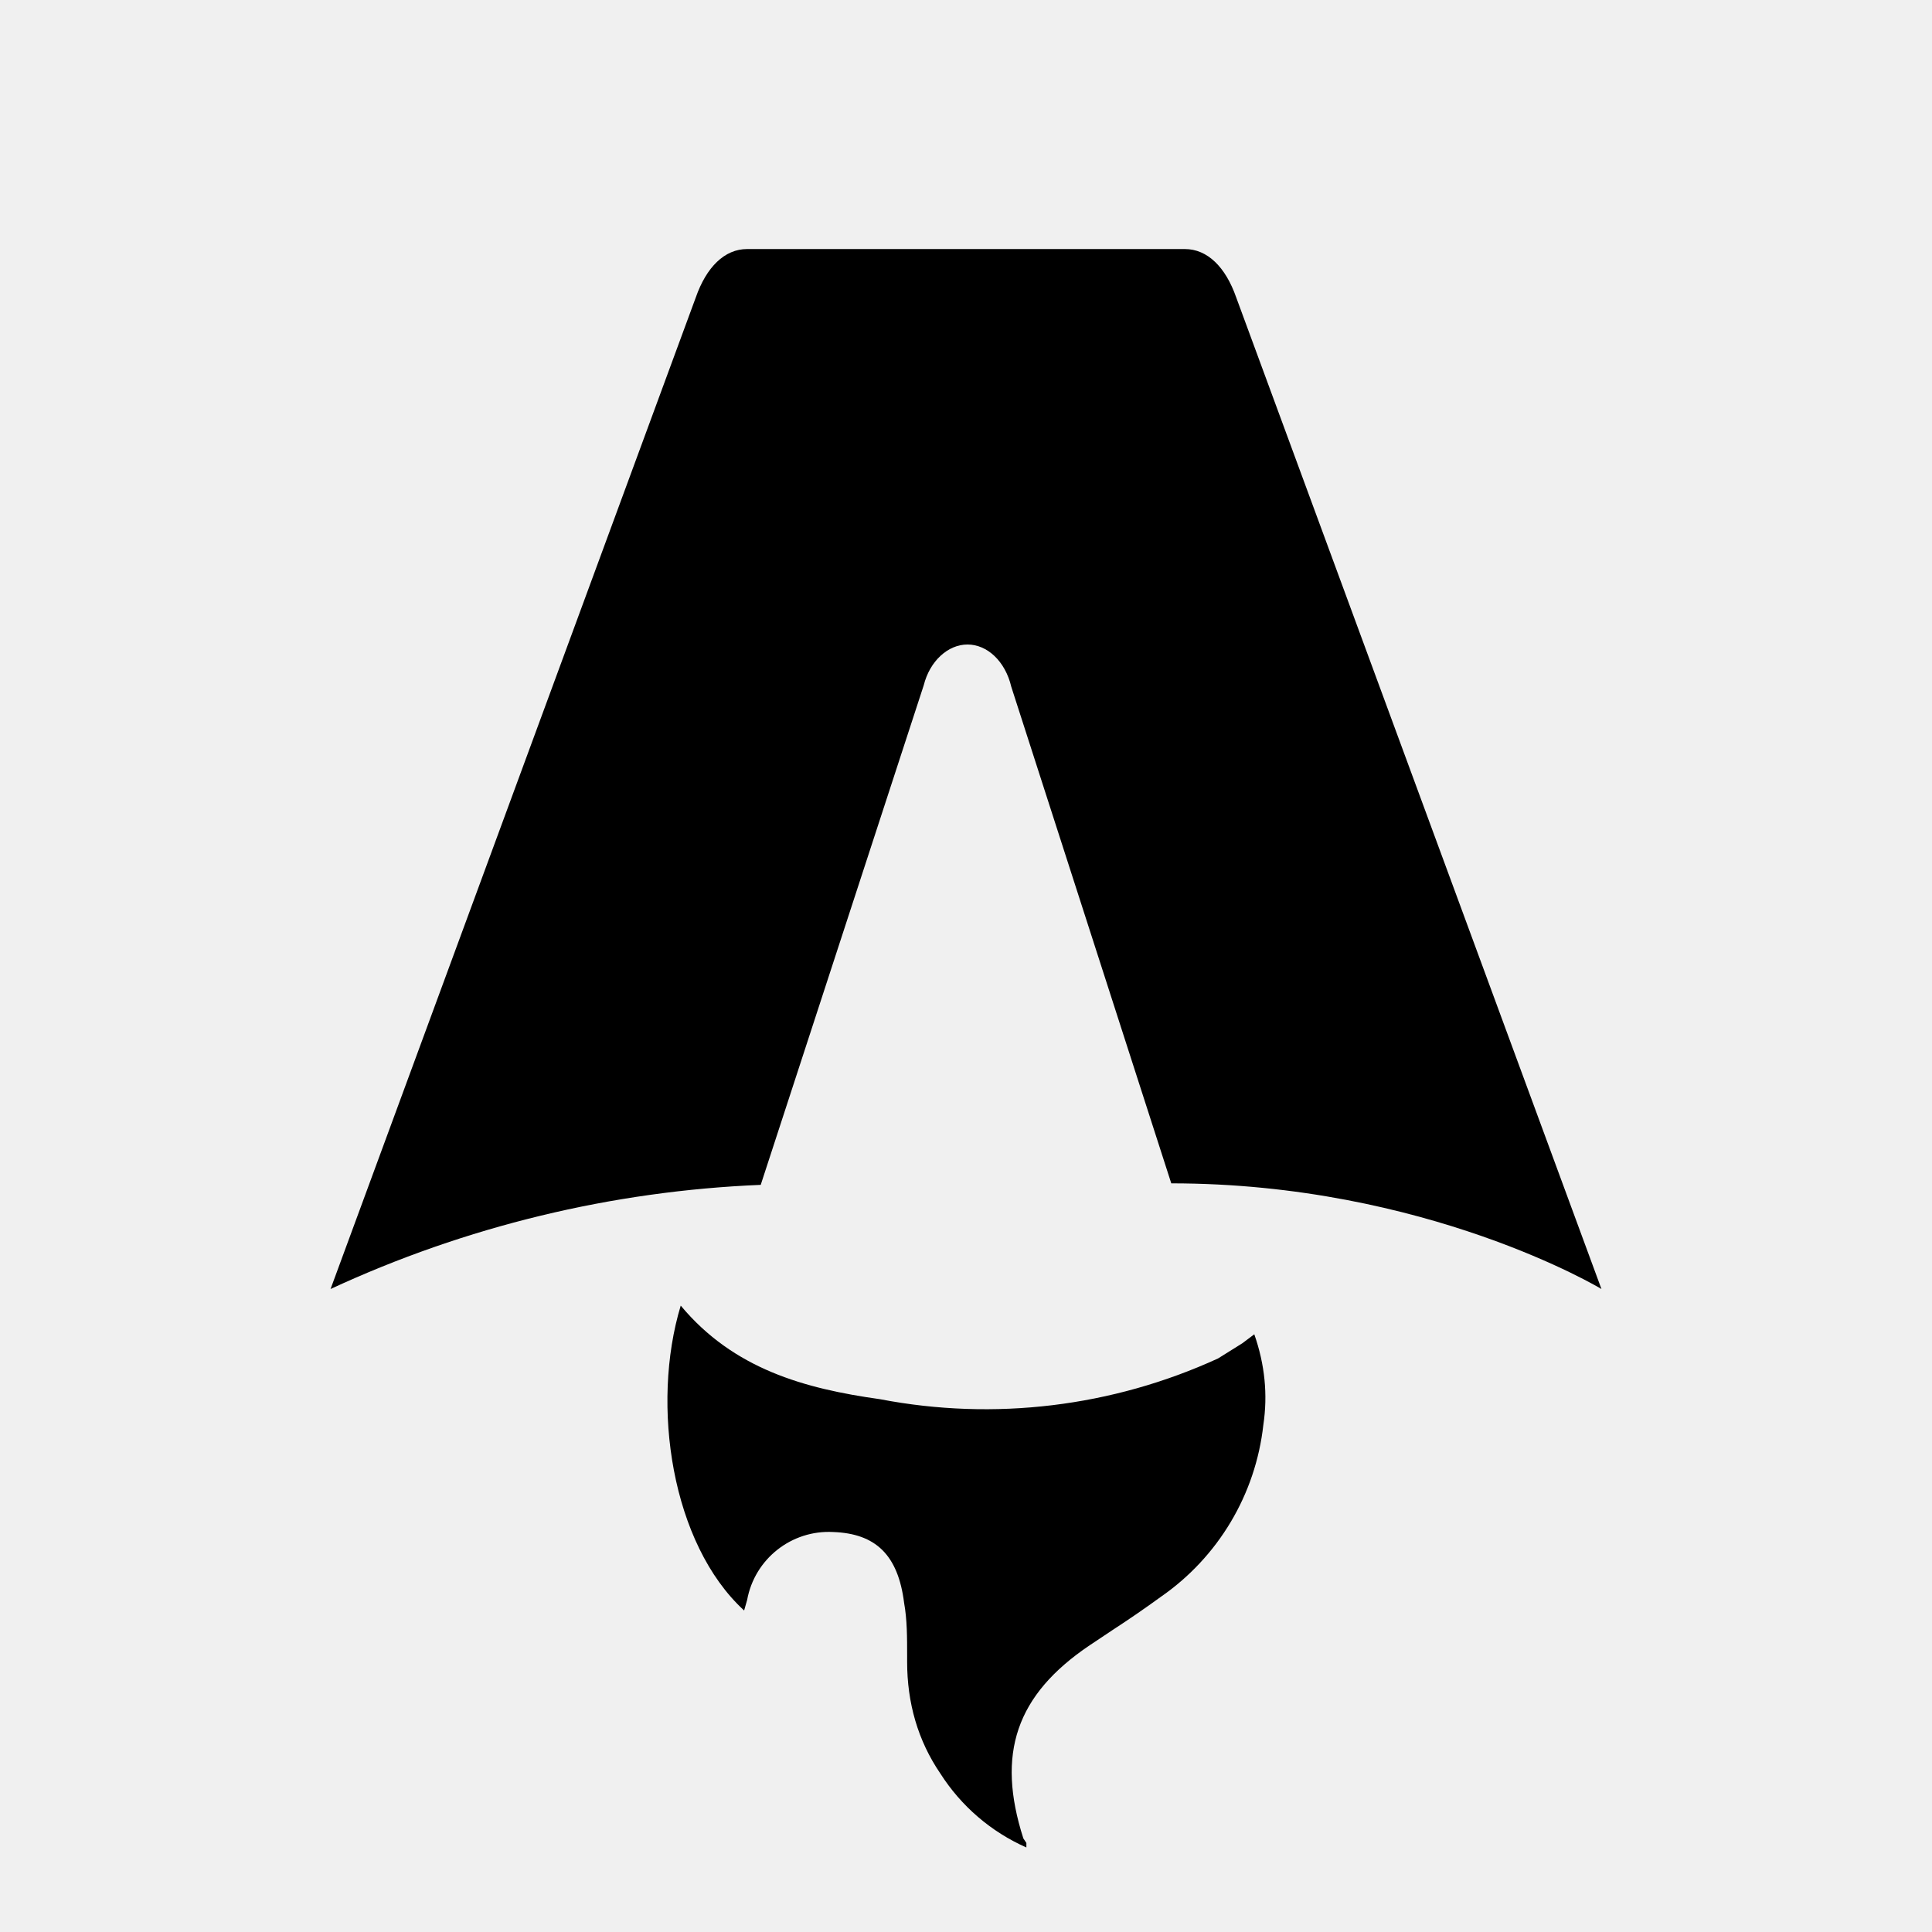
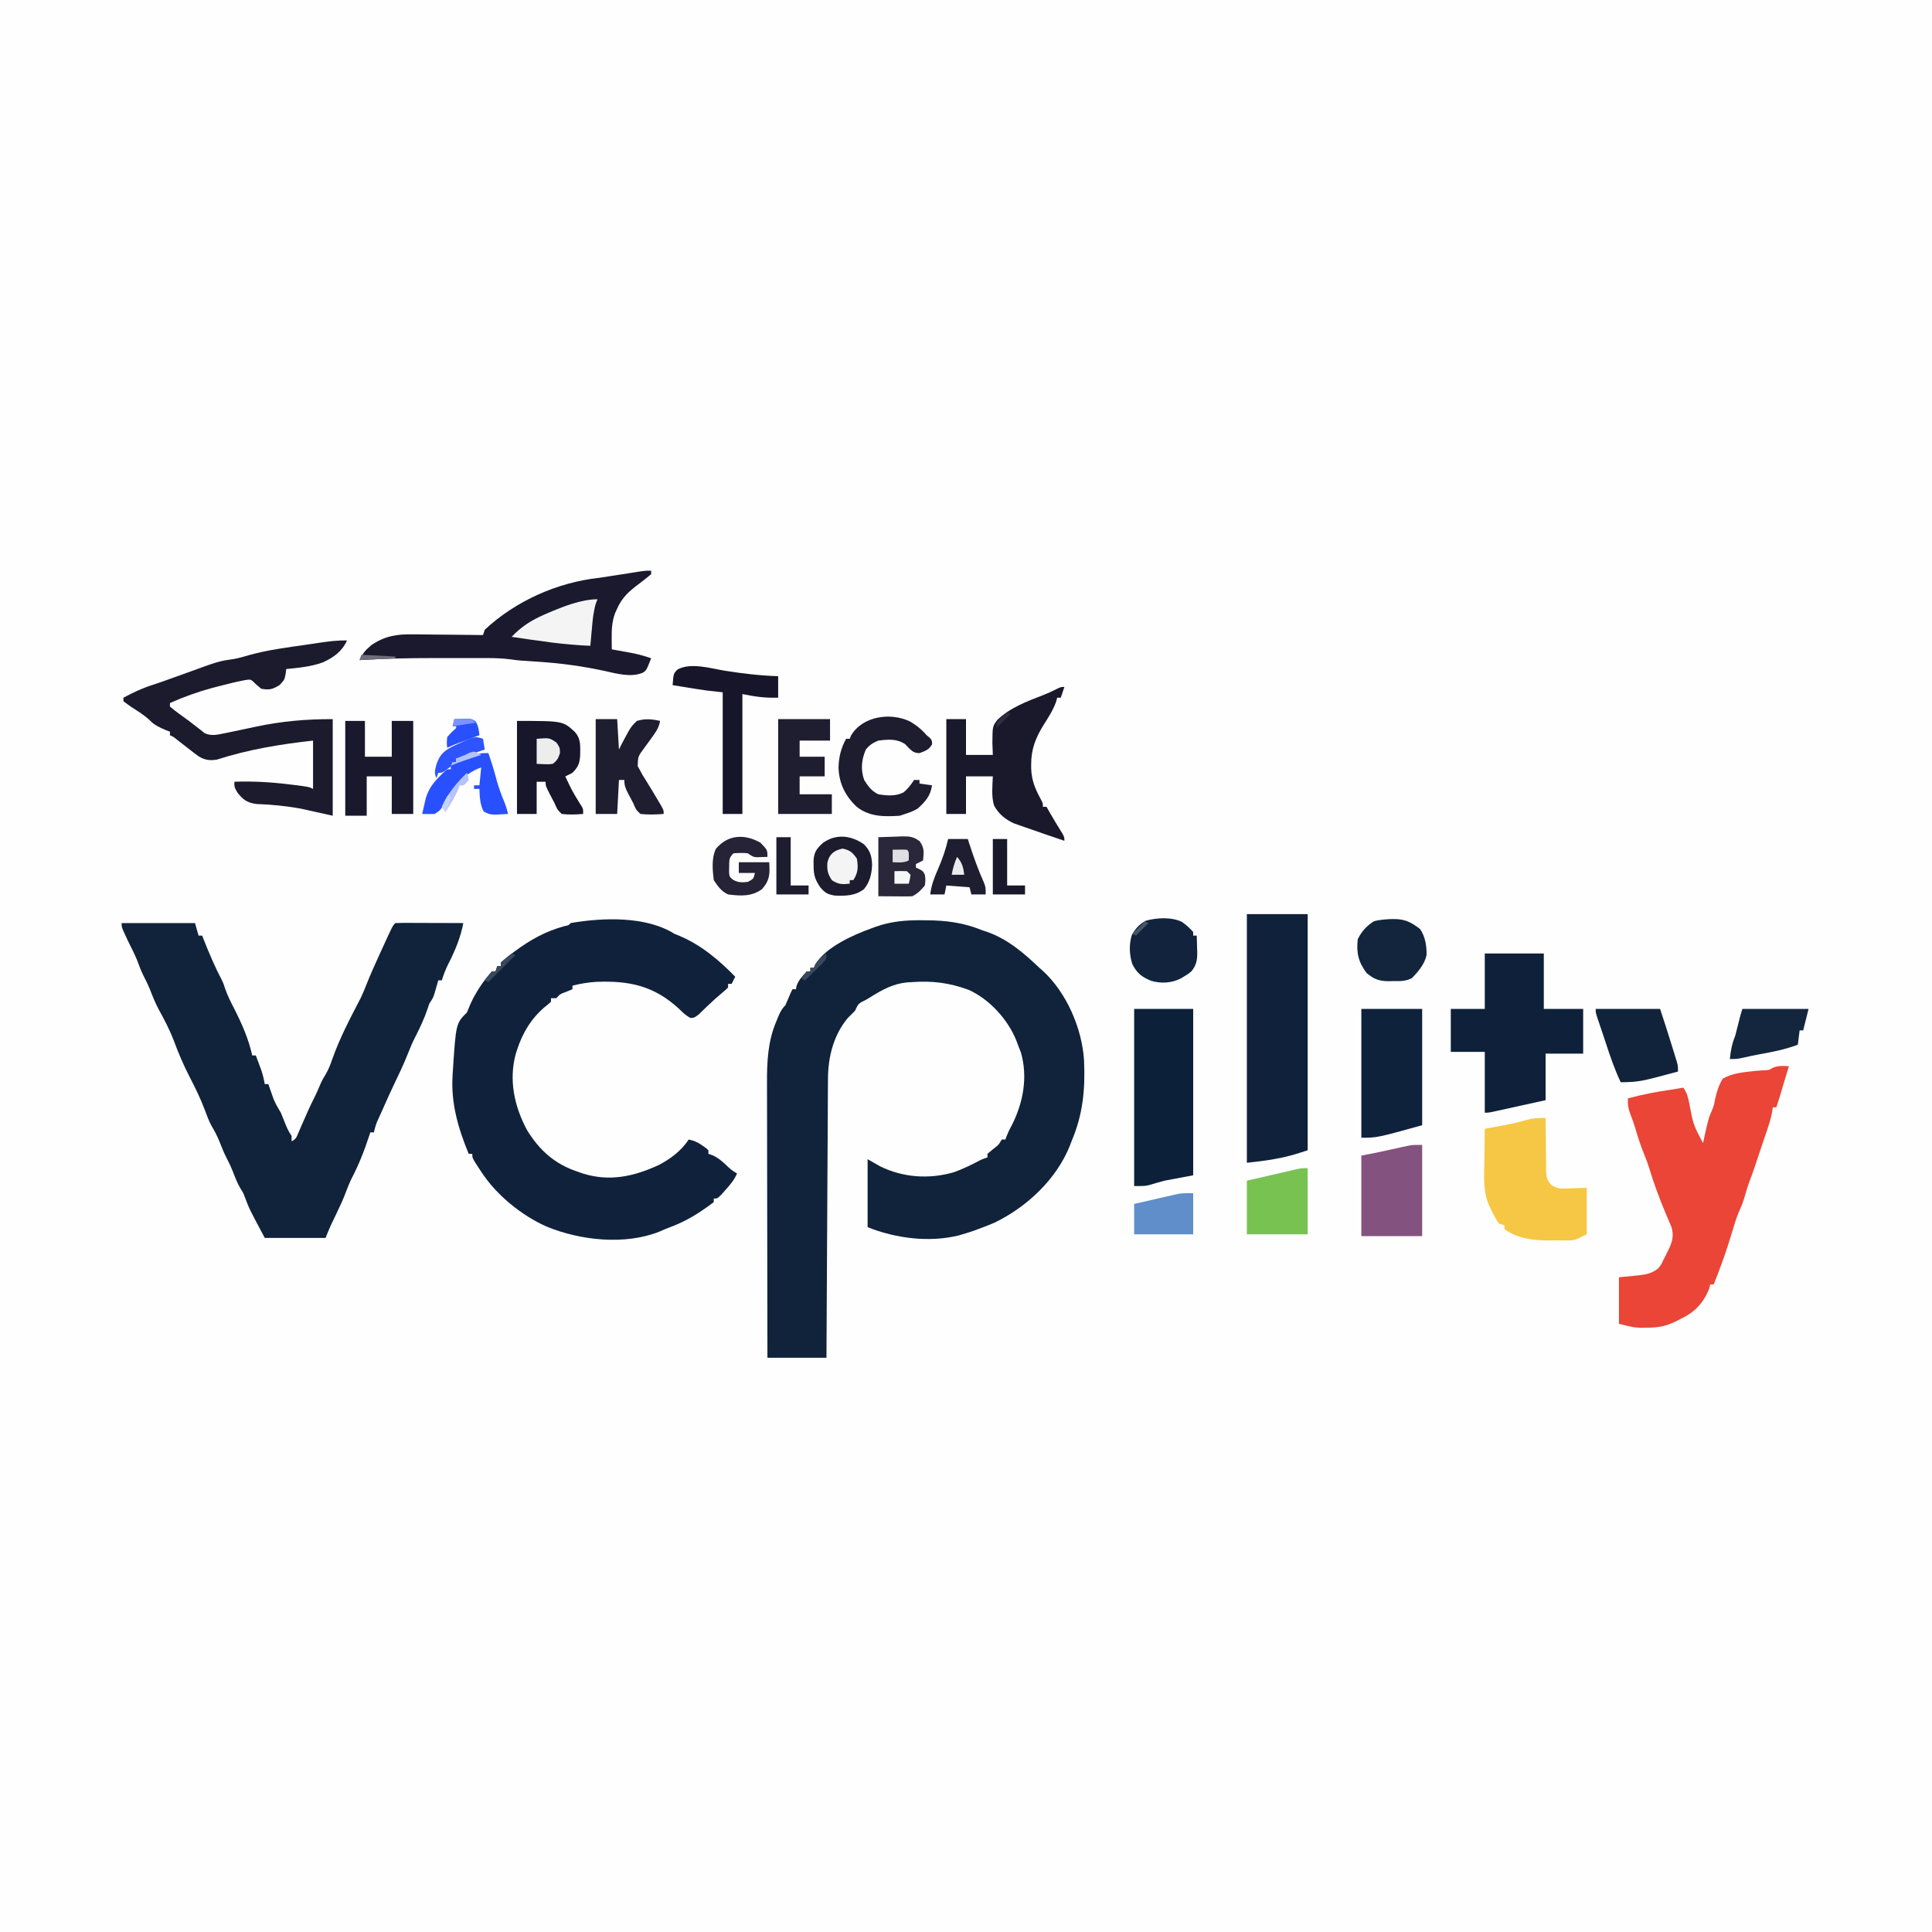
- <svg xmlns="http://www.w3.org/2000/svg" fill="none" viewBox="0 0 128 128">
-   <path d="M50.4 78.5a75.1 75.1 0 0 0-28.5 6.9l24.2-65.7c.7-2 1.9-3.2 3.4-3.2h29c1.5 0 2.7 1.2 3.4 3.2l24.2 65.7s-11.6-7-28.5-7L67 45.5c-.4-1.7-1.6-2.8-2.9-2.8-1.3 0-2.5 1.1-2.9 2.7L50.4 78.5Zm-1.1 28.2Zm-4.2-20.2c-2 6.6-.6 15.8 4.2 20.2a17.5 17.5 0 0 1 .2-.7 5.5 5.5 0 0 1 5.7-4.5c2.8.1 4.3 1.5 4.7 4.7.2 1.1.2 2.3.2 3.5v.4c0 2.7.7 5.2 2.2 7.4a13 13 0 0 0 5.7 4.9v-.3l-.2-.3c-1.8-5.6-.5-9.5 4.4-12.8l1.5-1a73 73 0 0 0 3.2-2.2 16 16 0 0 0 6.8-11.4c.3-2 .1-4-.6-6l-.8.6-1.6 1a37 37 0 0 1-22.4 2.7c-5-.7-9.7-2-13.2-6.2Z" />
-   <style>
-         path { fill: #000; }
-         @media (prefers-color-scheme: dark) {
-             path { fill: #FFF; }
-         }
-     </style>
+ <svg xmlns="http://www.w3.org/2000/svg" version="1.1" width="1080" height="1080">
+   <path d="M0 0 C356.4 0 712.8 0 1080 0 C1080 356.4 1080 712.8 1080 1080 C723.6 1080 367.2 1080 0 1080 C0 723.6 0 367.2 0 0 Z " fill="#FEFEFE" transform="translate(0,0)" />
+   <path d="M0 0 C0.7 0 1.4 0.01 2.12 0.01 C13.2 0.08 22.96 1.33 33.25 5.56 C34.18 5.87 35.1 6.18 36.06 6.5 C47.44 10.46 56.66 18.36 65.25 26.56 C65.86 27.1 66.48 27.64 67.11 28.2 C80.52 40.43 89.2 60.63 90.25 78.56 C90.93 94.81 89.63 108.44 83.25 123.56 C82.81 124.73 82.81 124.73 82.35 125.93 C74.81 144.84 58.24 160.31 40.14 169.07 C37.2 170.32 34.25 171.47 31.25 172.56 C30.46 172.86 29.66 173.16 28.85 173.46 C26.66 174.24 24.48 174.92 22.25 175.56 C21.54 175.77 20.83 175.98 20.11 176.19 C3.52 180.26 -15.24 177.77 -30.75 171.56 C-30.75 159.02 -30.75 146.48 -30.75 133.56 C-28.44 134.88 -26.13 136.2 -23.75 137.56 C-10.85 143.85 3.56 144.85 17.38 140.88 C22.17 139.14 26.74 137.02 31.23 134.61 C33.25 133.56 33.25 133.56 36.25 132.56 C36.25 131.9 36.25 131.24 36.25 130.56 C37.73 129.31 39.21 128.06 40.74 126.88 C42.52 125.44 42.52 125.44 44.25 122.56 C44.91 122.56 45.57 122.56 46.25 122.56 C46.62 121.57 46.62 121.57 47 120.56 C48.25 117.56 48.25 117.56 50.12 114.06 C56.29 101.61 58.83 87.67 55 74.06 C54.45 72.55 53.87 71.05 53.25 69.56 C52.83 68.43 52.83 68.43 52.41 67.28 C47.72 55.49 37.19 43.86 25.44 38.78 C14.95 34.97 5.37 33.73 -5.75 34.56 C-6.8 34.62 -7.85 34.68 -8.93 34.75 C-16.58 35.57 -22.29 38.71 -28.72 42.69 C-31.75 44.56 -31.75 44.56 -34.09 45.7 C-36.34 46.87 -36.68 48.29 -37.75 50.56 C-39.08 51.9 -40.42 53.23 -41.75 54.56 C-49.73 63.97 -52.84 76.32 -52.91 88.47 C-52.91 89.14 -52.92 89.81 -52.92 90.5 C-52.94 92.74 -52.95 94.97 -52.96 97.21 C-52.96 98.81 -52.97 100.42 -52.99 102.03 C-53.01 106.38 -53.03 110.73 -53.05 115.09 C-53.08 119.64 -53.1 124.19 -53.13 128.74 C-53.18 137.36 -53.22 145.98 -53.27 154.59 C-53.32 164.4 -53.37 174.21 -53.43 184.03 C-53.54 204.2 -53.65 224.38 -53.75 244.56 C-64.64 244.56 -75.53 244.56 -86.75 244.56 C-86.8 222.87 -86.83 201.17 -86.85 179.47 C-86.86 169.4 -86.88 159.32 -86.9 149.25 C-86.92 140.46 -86.93 131.67 -86.94 122.89 C-86.94 118.24 -86.95 113.59 -86.96 108.94 C-86.98 104.56 -86.98 100.18 -86.98 95.8 C-86.98 94.19 -86.98 92.59 -86.99 90.99 C-87.04 79.04 -86.53 67.57 -81.75 56.44 C-81.36 55.47 -81.36 55.47 -80.96 54.48 C-79.81 51.72 -78.89 49.7 -76.75 47.56 C-75.72 45.24 -74.71 42.91 -73.75 40.56 C-73.42 39.9 -73.09 39.24 -72.75 38.56 C-72.09 38.56 -71.43 38.56 -70.75 38.56 C-70.69 38.03 -70.63 37.49 -70.56 36.94 C-69.35 33.39 -67.3 31.3 -64.75 28.56 C-64.09 28.56 -63.43 28.56 -62.75 28.56 C-62.75 27.9 -62.75 27.24 -62.75 26.56 C-62.09 26.56 -61.43 26.56 -60.75 26.56 C-60.54 25.99 -60.32 25.43 -60.1 24.84 C-54.29 15.06 -39.09 8.3 -28.75 4.56 C-27.82 4.22 -26.9 3.87 -25.94 3.52 C-17.23 0.53 -9.15 -0.12 0 0 Z " fill="#10233B" transform="translate(515.75,514.4375)" />
+   <path d="M0 0 C13.53 0 27.06 0 41 0 C41.66 2.31 42.32 4.62 43 7 C43.66 7 44.32 7 45 7 C45.24 7.62 45.48 8.23 45.73 8.87 C48.85 16.75 52.12 24.49 56.07 31.98 C57 34 57 34 57.88 36.75 C59.22 40.62 61 44.12 62.88 47.75 C67.22 56.3 70.91 64.61 73 74 C73.66 74 74.32 74 75 74 C75.65 75.73 76.3 77.46 76.94 79.19 C77.3 80.15 77.66 81.11 78.03 82.11 C78.91 84.74 79.53 87.27 80 90 C80.66 90 81.32 90 82 90 C82.25 90.74 82.51 91.47 82.77 92.23 C83.29 93.69 83.29 93.69 83.81 95.19 C84.15 96.15 84.49 97.11 84.83 98.11 C85.98 100.96 87.41 103.38 89 106 C89.72 107.69 90.41 109.4 91.06 111.12 C92.19 114.1 93.22 116.33 95 119 C95 119.99 95 120.98 95 122 C97.53 120.74 97.71 119.81 98.8 117.25 C99.14 116.47 99.48 115.7 99.82 114.9 C100.34 113.68 100.34 113.68 100.88 112.44 C103.16 107.14 105.48 101.9 108.12 96.77 C108.99 95.02 109.75 93.23 110.5 91.44 C112 88 112 88 113.94 84.75 C115.56 81.99 116.66 79.28 117.69 76.25 C121.83 64.39 127.83 53.06 133.61 41.93 C134.8 39.43 135.84 36.94 136.85 34.36 C139.07 28.74 141.54 23.25 144.06 17.75 C144.71 16.32 144.71 16.32 145.38 14.86 C151.45 1.55 151.45 1.55 153 0 C155.81 -0.09 158.6 -0.12 161.41 -0.1 C162.25 -0.1 163.09 -0.09 163.96 -0.09 C166.66 -0.09 169.36 -0.08 172.06 -0.06 C173.89 -0.06 175.71 -0.05 177.54 -0.05 C182.03 -0.04 186.51 -0.02 191 0 C189.53 7.84 186.45 15.35 182.81 22.44 C181.2 25.6 180.02 28.61 179 32 C178.34 32 177.68 32 177 32 C176.81 32.69 176.61 33.37 176.41 34.08 C176.15 34.98 175.89 35.88 175.62 36.81 C175.37 37.71 175.11 38.6 174.85 39.52 C174 42 174 42 172 45 C171.71 45.87 171.42 46.73 171.12 47.62 C169.24 53.28 166.72 58.64 164 63.94 C162.58 66.72 161.37 69.52 160.25 72.44 C157.78 78.77 154.81 84.87 151.89 91 C150.16 94.65 148.49 98.31 146.87 102.01 C146.23 103.48 145.57 104.94 144.91 106.39 C144.55 107.19 144.19 107.99 143.81 108.81 C143.49 109.52 143.17 110.23 142.83 110.96 C142.02 112.96 141.47 114.9 141 117 C140.34 117 139.68 117 139 117 C138.83 117.53 138.66 118.07 138.48 118.62 C135.69 127.2 132.46 135.4 128.25 143.38 C127.24 145.5 126.4 147.56 125.6 149.76 C123.97 154.2 121.99 158.43 119.94 162.69 C119.24 164.15 118.54 165.61 117.84 167.07 C117.53 167.71 117.23 168.34 116.91 169 C115.86 171.3 114.94 173.65 114 176 C102.78 176 91.56 176 80 176 C71.32 159.73 71.32 159.73 68.79 152.99 C68 150.85 68 150.85 66.5 148.5 C64.59 145.32 63.38 141.99 62.04 138.54 C61.12 136.29 60.12 134.16 59 132 C57.47 129.04 56.2 126.05 55 122.94 C53.62 119.41 52.02 116.27 50.06 113.02 C48.67 110.37 47.67 107.62 46.62 104.81 C44.19 98.29 41.21 92.17 38 86 C34.56 79.37 31.71 72.6 29.11 65.6 C26.78 59.49 23.82 53.9 20.67 48.18 C18.8 44.62 17.32 41.02 15.9 37.27 C15.02 35.06 14.03 32.98 12.94 30.88 C11.6 28.29 10.48 25.74 9.5 23 C8.26 19.55 6.72 16.35 5.05 13.09 C3.89 10.79 2.81 8.47 1.75 6.12 C1.41 5.39 1.08 4.65 0.73 3.88 C0 2 0 2 0 0 Z " fill="#10233B" transform="translate(68,516)" />
+   <path d="M0 0 C1.05 0.43 2.1 0.87 3.19 1.31 C15.05 6.34 25.08 14.83 34 24 C33.34 25.32 32.68 26.64 32 28 C31.34 28 30.68 28 30 28 C30 28.66 30 29.32 30 30 C28.64 31.38 28.64 31.38 26.69 33 C24.1 35.18 21.6 37.38 19.16 39.72 C18.68 40.18 18.2 40.64 17.7 41.11 C16.3 42.45 14.91 43.81 13.52 45.16 C11 47 11 47 8.95 47.04 C6.37 45.67 4.58 43.92 2.5 41.88 C-11.48 28.98 -25.3 26.15 -43.69 26.86 C-48.22 27.14 -52.61 27.87 -57 29 C-57 29.66 -57 30.32 -57 31 C-58.11 31.45 -59.23 31.91 -60.38 32.38 C-63.96 33.72 -63.96 33.72 -66 36 C-66.99 36 -67.98 36 -69 36 C-69 36.66 -69 37.32 -69 38 C-70.15 39.05 -71.34 40.04 -72.56 41 C-80.18 47.52 -84.94 55.51 -88 65 C-88.23 65.69 -88.45 66.39 -88.68 67.1 C-92.67 81.78 -89.48 96.42 -82.47 109.59 C-75.48 121.05 -66.77 128.83 -54 133 C-53.16 133.3 -52.32 133.6 -51.45 133.91 C-36.41 138.72 -22.71 135.71 -8.75 129.25 C-2.07 125.77 3.8 121.3 8 115 C11.09 115.61 13.2 116.6 15.75 118.44 C16.36 118.87 16.98 119.3 17.61 119.75 C18.07 120.16 18.53 120.57 19 121 C19 121.66 19 122.32 19 123 C20.09 123.37 20.09 123.37 21.21 123.75 C24.29 125.13 26.23 126.76 28.69 129.06 C31.61 131.86 31.61 131.86 35 134 C33.42 137.66 31.16 140.3 28.5 143.25 C27.71 144.14 26.91 145.03 26.09 145.95 C24 148 24 148 22 148 C22 148.66 22 149.32 22 150 C19.78 151.71 17.58 153.28 15.25 154.81 C14.57 155.26 13.88 155.72 13.18 156.18 C7.36 159.93 1.51 162.66 -5 165 C-6.06 165.46 -7.11 165.93 -8.2 166.41 C-27.49 174.18 -52.61 171.47 -71.61 163.6 C-85.63 157.33 -99.59 145.95 -108 133 C-108.73 131.91 -108.73 131.91 -109.46 130.8 C-113 125.35 -113 125.35 -113 123 C-113.66 123 -114.32 123 -115 123 C-120.9 108.64 -125.01 94.71 -124 79 C-123.95 78.22 -123.9 77.44 -123.85 76.63 C-122.12 50.12 -122.12 50.12 -116 44 C-115.3 42.33 -114.6 40.66 -113.91 38.99 C-111 32.62 -106.7 26.18 -102 21 C-101.34 21 -100.68 21 -100 21 C-99.67 20.01 -99.34 19.02 -99 18 C-98.34 18 -97.68 18 -97 18 C-97 17.34 -97 16.68 -97 16 C-95.12 14.34 -93.25 12.82 -91.25 11.31 C-90.37 10.64 -90.37 10.64 -89.46 9.96 C-80.66 3.41 -72.16 -1.37 -61.52 -4.27 C-59.08 -4.76 -59.08 -4.76 -58 -6 C-40.12 -9.11 -15.86 -9.98 0 0 Z " fill="#10223B" transform="translate(377,522)" />
+   <path d="M0 0 C-0.98 3.27 -1.96 6.54 -2.94 9.81 C-3.22 10.74 -3.49 11.67 -3.78 12.63 C-4.05 13.52 -4.31 14.41 -4.59 15.33 C-4.84 16.15 -5.08 16.98 -5.34 17.82 C-5.86 19.56 -6.43 21.28 -7 23 C-7.66 23 -8.32 23 -9 23 C-9.18 24.27 -9.18 24.27 -9.36 25.57 C-10.03 29.18 -11.06 32.46 -12.25 35.94 C-12.7 37.26 -13.15 38.58 -13.6 39.91 C-13.95 40.92 -13.95 40.92 -14.3 41.95 C-15.21 44.63 -16.1 47.31 -16.99 50 C-18.46 54.47 -19.93 58.92 -21.62 63.31 C-22.99 66.98 -24.1 70.65 -25.16 74.41 C-26.02 77.06 -27.11 79.57 -28.23 82.12 C-29.54 85.31 -30.51 88.58 -31.5 91.88 C-31.94 93.3 -32.37 94.72 -32.81 96.14 C-33.02 96.81 -33.23 97.48 -33.44 98.17 C-35.93 106.26 -38.92 114.12 -42 122 C-42.66 122 -43.32 122 -44 122 C-44.19 122.8 -44.37 123.61 -44.56 124.44 C-47.69 132.18 -52.52 137.45 -60 141 C-60.69 141.36 -61.37 141.72 -62.08 142.09 C-68.05 145.21 -72.41 146.15 -79.25 146.19 C-81.14 146.21 -81.14 146.21 -83.08 146.23 C-87 146 -87 146 -95 144 C-95 135.42 -95 126.84 -95 118 C-86.81 117.19 -86.81 117.19 -84.26 116.95 C-79.85 116.47 -76.56 115.85 -73 113 C-71.47 111.02 -71.47 111.02 -70.38 108.75 C-69.97 107.96 -69.56 107.16 -69.14 106.34 C-68.76 105.57 -68.39 104.8 -68 104 C-67.68 103.35 -67.35 102.7 -67.02 102.03 C-65.03 97.77 -64.26 94.4 -65.66 89.85 C-65.98 89.12 -66.3 88.38 -66.62 87.62 C-66.99 86.76 -67.35 85.89 -67.73 85 C-68.36 83.51 -68.36 83.51 -69 82 C-72.42 73.74 -75.54 65.56 -78.07 56.98 C-78.92 54.25 -79.9 51.64 -81 49 C-83.03 44.11 -84.54 39.12 -86.05 34.05 C-86.85 31.48 -87.74 29 -88.75 26.5 C-89.91 23.26 -90.11 21.35 -90 18 C-81.72 15.76 -73.49 14.21 -65 13 C-63 12.67 -61 12.34 -59 12 C-56.9 15.16 -56.43 17.14 -55.69 20.81 C-53.45 32.68 -53.45 32.68 -48 43 C-47.82 42.15 -47.64 41.31 -47.45 40.44 C-44.96 29.21 -44.96 29.21 -42.84 24.3 C-41.87 21.81 -41.87 21.81 -41.23 18.32 C-40.28 14.12 -39.21 10.74 -37 7 C-32.14 4.3 -27.44 3.59 -22 3 C-20.92 2.88 -19.83 2.76 -18.71 2.64 C-16.9 2.47 -15.09 2.35 -13.27 2.27 C-10.98 2.14 -10.98 2.14 -9.14 0.98 C-6.08 -0.42 -3.31 -0.13 0 0 Z " fill="#EA4537" transform="translate(1000,596)" />
+   <path d="M0 0 C11.22 0 22.44 0 34 0 C34 43.56 34 87.12 34 132 C28.19 133.94 22.94 135.58 17 136.62 C16.35 136.75 15.71 136.87 15.04 136.99 C10.02 137.9 5.1 138.43 0 139 C0 93.13 0 47.26 0 0 Z " fill="#10223B" transform="translate(697,511)" />
+   <path d="M0 0 C10.89 0 21.78 0 33 0 C33 10.23 33 20.46 33 31 C40.26 31 47.52 31 55 31 C55 39.25 55 47.5 55 56 C48.07 56 41.14 56 34 56 C34 64.58 34 73.16 34 82 C29.48 83 24.96 84 20.44 84.99 C18.9 85.33 17.36 85.67 15.82 86.01 C13.61 86.5 11.4 86.98 9.2 87.47 C8.51 87.62 7.82 87.77 7.11 87.93 C2.23 89 2.23 89 0 89 C0 77.78 0 66.56 0 55 C-6.27 55 -12.54 55 -19 55 C-19 47.08 -19 39.16 -19 31 C-12.73 31 -6.46 31 0 31 C0 20.77 0 10.54 0 0 Z " fill="#0F213A" transform="translate(830,533)" />
+   <path d="M0 0 C0 0.66 0 1.32 0 2 C-2.24 3.86 -4.48 5.63 -6.81 7.38 C-12.36 11.54 -16.28 14.97 -19.12 21.44 C-19.46 22.18 -19.79 22.92 -20.13 23.68 C-21.91 28.43 -22.11 32.77 -22.06 37.81 C-22.05 38.97 -22.04 40.14 -22.04 41.33 C-22.02 42.21 -22.01 43.09 -22 44 C-20.91 44.19 -19.83 44.39 -18.71 44.59 C-17.27 44.85 -15.82 45.11 -14.38 45.38 C-13.66 45.5 -12.95 45.63 -12.21 45.76 C-8 46.53 -4.04 47.53 0 49 C-2.69 55.81 -2.69 55.81 -4.8 57.11 C-11.36 59.77 -19.11 57.6 -25.75 56.12 C-38.06 53.46 -50.24 51.75 -62.81 50.94 C-65.13 50.78 -67.45 50.62 -69.77 50.46 C-70.78 50.4 -71.78 50.33 -72.82 50.27 C-75.08 50.08 -77.33 49.81 -79.58 49.48 C-85.36 48.74 -91.16 48.86 -96.98 48.87 C-98.24 48.87 -99.49 48.87 -100.77 48.86 C-103.42 48.86 -106.07 48.86 -108.71 48.87 C-112.7 48.88 -116.68 48.87 -120.66 48.86 C-134.8 48.86 -148.88 49.09 -163 50 C-161.61 47.09 -160.38 45.13 -157.94 43 C-157.41 42.53 -156.88 42.05 -156.34 41.56 C-148.69 36.45 -142.06 35.43 -132.96 35.61 C-131.85 35.62 -130.73 35.62 -129.57 35.63 C-126.03 35.65 -122.48 35.7 -118.94 35.75 C-116.52 35.77 -114.11 35.79 -111.69 35.8 C-105.79 35.85 -99.9 35.92 -94 36 C-93.67 35.01 -93.34 34.02 -93 33 C-75.69 16.9 -52.43 6.53 -29 4 C-26.83 3.68 -24.67 3.34 -22.5 3 C-21.44 2.84 -20.38 2.68 -19.29 2.51 C-16.99 2.15 -14.69 1.79 -12.4 1.43 C-11.24 1.25 -10.07 1.06 -8.88 0.88 C-7.82 0.71 -6.77 0.54 -5.68 0.37 C-3 0 -3 0 0 0 Z " fill="#1B192D" transform="translate(364,319)" />
+   <path d="M0 0 C-2.72 6.06 -7.52 9.58 -13.5 12.25 C-20.1 14.7 -27.04 15.29 -34 16 C-34.11 16.93 -34.22 17.86 -34.34 18.82 C-35 22 -35 22 -37.62 24.88 C-41.61 27.38 -43.38 27.83 -48 27 C-48.99 26.15 -49.98 25.31 -51 24.44 C-53.75 21.65 -53.75 21.65 -57 22.18 C-62.05 23.12 -67.03 24.4 -72 25.69 C-73.01 25.95 -74.02 26.21 -75.06 26.48 C-83.35 28.7 -91.17 31.51 -99 35 C-99 35.66 -99 36.32 -99 37 C-95.68 39.8 -92.14 42.28 -88.62 44.81 C-87.14 45.9 -85.69 47.04 -84.26 48.18 C-83.43 48.82 -82.6 49.46 -81.75 50.12 C-81.02 50.71 -80.3 51.29 -79.55 51.88 C-75.84 53.51 -72.84 52.78 -69 52 C-67.97 51.79 -66.93 51.59 -65.87 51.38 C-60.95 50.37 -56.05 49.32 -51.15 48.26 C-36.39 45.14 -23.37 44 -8 44 C-8 61.82 -8 79.64 -8 98 C-13.94 96.68 -19.88 95.36 -26 94 C-34.27 92.53 -42.31 91.72 -50.69 91.44 C-55.79 90.76 -58.2 89.03 -61.31 85 C-63 82 -63 82 -63 79 C-52.73 78.62 -42.77 79.2 -32.56 80.44 C-31.45 80.57 -30.35 80.71 -29.21 80.84 C-21.29 81.86 -21.29 81.86 -19 83 C-19 74.09 -19 65.18 -19 56 C-37.4 58.04 -55.09 60.94 -72.75 66.62 C-76.62 67.28 -79.55 66.89 -82.95 64.8 C-85.09 63.26 -87.18 61.65 -89.25 60 C-90.67 58.89 -92.09 57.79 -93.52 56.69 C-94.14 56.2 -94.76 55.71 -95.4 55.2 C-97 53.93 -97 53.93 -99 53 C-99 52.34 -99 51.68 -99 51 C-99.72 50.73 -100.44 50.46 -101.19 50.19 C-104.5 48.79 -107.74 47.35 -110.23 44.69 C-113.31 41.75 -116.98 39.56 -120.53 37.23 C-122.05 36.2 -123.53 35.11 -125 34 C-125 33.34 -125 32.68 -125 32 C-119.61 29.15 -114.33 26.62 -108.5 24.8 C-105.54 23.85 -102.62 22.81 -99.69 21.75 C-98.5 21.33 -97.31 20.9 -96.09 20.46 C-93.92 19.69 -91.75 18.91 -89.59 18.12 C-71.69 11.6 -71.69 11.6 -63.64 10.45 C-60.49 9.91 -57.51 9.02 -54.44 8.12 C-44.11 5.29 -33.53 3.93 -22.95 2.42 C-20.44 2.06 -17.93 1.69 -15.43 1.3 C-10.21 0.52 -5.28 -0.09 0 0 Z " fill="#1C1A2D" transform="translate(194,358)" />
+   <path d="M0 0 C10.89 0 21.78 0 33 0 C33 30.69 33 61.38 33 93 C27.72 93.99 22.44 94.98 17 96 C12.7 97.18 12.7 97.18 8.43 98.45 C6 99 6 99 0 99 C0 66.33 0 33.66 0 0 Z " fill="#0D2039" transform="translate(634,564)" />
+   <path d="M0 0 C0 1.04 0.01 2.08 0.01 3.15 C0.03 7.01 0.09 10.87 0.15 14.73 C0.18 16.4 0.19 18.07 0.2 19.74 C0.2 22.15 0.25 24.55 0.29 26.95 C0.29 27.7 0.29 28.44 0.28 29.21 C0.39 32.97 0.7 34.68 3.28 37.48 C5.95 38.97 7.22 39.48 10.21 39.39 C10.88 39.38 11.56 39.37 12.26 39.36 C13.52 39.31 13.52 39.31 14.81 39.25 C17.51 39.17 20.22 39.09 23 39 C23 47.58 23 56.16 23 65 C16.24 68.38 16.24 68.38 11.3 68.4 C10.23 68.4 9.17 68.41 8.07 68.41 C6.98 68.4 5.88 68.39 4.75 68.38 C3.67 68.39 2.59 68.4 1.47 68.41 C-7.09 68.38 -15.98 67.38 -23 62 C-23 61.34 -23 60.68 -23 60 C-23.99 59.67 -24.98 59.34 -26 59 C-27.28 57.25 -27.28 57.25 -28.5 55 C-28.9 54.28 -29.3 53.56 -29.72 52.81 C-30.35 51.42 -30.35 51.42 -31 50 C-31.27 49.44 -31.54 48.89 -31.82 48.31 C-35.16 40.25 -34.32 31.5 -34.19 22.94 C-34.17 21.29 -34.16 19.65 -34.15 18 C-34.11 14 -34.06 10 -34 6 C-32.92 5.8 -31.84 5.61 -30.73 5.4 C-29.29 5.14 -27.85 4.87 -26.41 4.61 C-25.71 4.48 -25 4.35 -24.27 4.21 C-18.99 3.24 -13.82 2 -8.65 0.55 C-5.71 -0.06 -3 -0.04 0 0 Z " fill="#F6C744" transform="translate(864,625)" />
+   <path d="M0 0 C-0.66 1.98 -1.32 3.96 -2 6 C-2.66 6 -3.32 6 -4 6 C-4.24 6.84 -4.48 7.68 -4.72 8.54 C-6.44 13.19 -8.99 17.09 -11.63 21.26 C-16.03 28.34 -18.59 34.78 -18.56 43.19 C-18.56 43.92 -18.57 44.65 -18.57 45.4 C-18.38 51.99 -16.45 56.75 -13.31 62.56 C-12 65 -12 65 -12 67 C-11.34 67 -10.68 67 -10 67 C-9.2 68.42 -9.2 68.42 -8.38 69.88 C-6.07 73.93 -3.63 77.9 -1.17 81.86 C0 84 0 84 0 86 C-6.21 83.94 -12.39 81.8 -18.56 79.62 C-19.69 79.24 -20.81 78.85 -21.97 78.45 C-23.59 77.88 -23.59 77.88 -25.25 77.29 C-26.24 76.95 -27.22 76.6 -28.23 76.25 C-33.01 74.09 -36.74 71 -39.29 66.35 C-40.89 61.09 -40.21 55.42 -40 50 C-44.95 50 -49.9 50 -55 50 C-55 56.93 -55 63.86 -55 71 C-58.63 71 -62.26 71 -66 71 C-66 53.51 -66 36.02 -66 18 C-62.37 18 -58.74 18 -55 18 C-55 24.6 -55 31.2 -55 38 C-50.05 38 -45.1 38 -40 38 C-40.12 34.75 -40.12 34.75 -40.25 31.44 C-40.18 22.12 -40.18 22.12 -37.55 18.5 C-30.4 11.58 -21.03 8.13 -11.92 4.58 C-9.39 3.59 -7.06 2.53 -4.61 1.3 C-2 0 -2 0 0 0 Z " fill="#1A182B" transform="translate(595,384)" />
+   <path d="M0 0 C11.22 0 22.44 0 34 0 C34 21.45 34 42.9 34 65 C8.8 72 8.8 72 0 72 C0 48.24 0 24.48 0 0 Z " fill="#0F223B" transform="translate(761,564)" />
+   <path d="M0 0 C0 16.83 0 33.66 0 51 C-11.22 51 -22.44 51 -34 51 C-34 36.15 -34 21.3 -34 6 C-30.7 5.34 -27.4 4.68 -24 4 C-17.85 2.67 -17.85 2.67 -11.71 1.32 C-10.91 1.15 -10.11 0.98 -9.29 0.8 C-8.59 0.65 -7.88 0.49 -7.15 0.34 C-5 0 -5 0 0 0 Z " fill="#84527E" transform="translate(795,640)" />
+   <path d="M0 0 C25.65 0 25.65 0 32.31 6.12 C35.98 10.2 35.33 14.52 35.29 19.79 C34.9 24.16 34.04 25.88 31 29 C29.69 29.7 28.35 30.38 27 31 C30.77 39.02 30.77 39.02 35.38 46.56 C37 49 37 49 37 52 C32.95 52.34 29.05 52.5 25 52 C22.56 49.62 22.56 49.62 21 46 C20.09 44.25 19.17 42.5 18.25 40.75 C16 36.28 16 36.28 16 34 C14.35 34 12.7 34 11 34 C11 39.94 11 45.88 11 52 C7.37 52 3.74 52 0 52 C0 34.84 0 17.68 0 0 Z " fill="#18162A" transform="translate(289,403)" />
+   <path d="M0 0 C9.95 1.57 19.74 2.75 29.81 3.06 C29.81 7.02 29.81 10.98 29.81 15.06 C22.4 15.27 17.46 14.59 9.81 13.06 C9.81 35.17 9.81 57.28 9.81 80.06 C6.18 80.06 2.55 80.06 -1.19 80.06 C-1.19 57.62 -1.19 35.18 -1.19 12.06 C-4.16 11.73 -7.13 11.4 -10.19 11.06 C-11.87 10.83 -13.55 10.58 -15.22 10.31 C-16.05 10.18 -16.88 10.04 -17.73 9.91 C-18.98 9.71 -18.98 9.71 -20.25 9.5 C-21.12 9.36 -21.98 9.22 -22.87 9.08 C-24.98 8.74 -27.08 8.4 -29.19 8.06 C-28.7 1.56 -28.7 1.56 -26.45 -0.65 C-19.21 -4.78 -7.77 -1.28 0 0 Z " fill="#171529" transform="translate(405.1875,374.9375)" />
+   <path d="M0 0 C3.63 0 7.26 0 11 0 C11 6.6 11 13.2 11 20 C15.95 20 20.9 20 26 20 C26 13.4 26 6.8 26 0 C29.96 0 33.92 0 38 0 C38 17.16 38 34.32 38 52 C34.04 52 30.08 52 26 52 C26 45.07 26 38.14 26 31 C21.38 31 16.76 31 12 31 C12 38.26 12 45.52 12 53 C8.04 53 4.08 53 0 53 C0 35.51 0 18.02 0 0 Z " fill="#1A182C" transform="translate(193,403)" />
+   <path d="M0 0 C3.78 2.14 6.7 4.52 9.56 7.81 C10.49 8.59 10.49 8.59 11.44 9.38 C12.56 10.81 12.56 10.81 12.62 12.81 C10.98 15.92 8.78 16.61 5.56 17.81 C2.56 17.72 1.7 16.95 -0.5 14.88 C-1.14 14.19 -1.78 13.51 -2.44 12.81 C-7.13 9.68 -11.94 10.13 -17.44 10.81 C-20.42 11.96 -22.41 13.34 -24.44 15.81 C-26.87 21.52 -27.43 27.06 -25.31 32.94 C-23.08 36.36 -21.18 39.09 -17.44 40.81 C-12.68 41.62 -7.81 42.01 -3.4 39.79 C-0.9 37.76 0.78 35.48 2.56 32.81 C3.55 32.81 4.54 32.81 5.56 32.81 C5.56 33.47 5.56 34.13 5.56 34.81 C7.87 35.14 10.18 35.47 12.56 35.81 C11.77 41.66 8.84 44.92 4.56 48.81 C2.22 50.21 0.19 50.96 -2.44 51.81 C-3.43 52.14 -4.42 52.47 -5.44 52.81 C-14.24 53.43 -22.71 53.42 -29.75 47.62 C-35.97 41.66 -39.48 34.55 -39.69 25.88 C-39.56 20.05 -38.3 14.92 -35.44 9.81 C-34.78 9.81 -34.12 9.81 -33.44 9.81 C-33.21 9.24 -32.98 8.66 -32.75 8.06 C-26.33 -2.94 -10.7 -5.03 0 0 Z " fill="#1E1C2F" transform="translate(508.4375,403.1875)" />
+   <path d="M0 0 C11.88 0 23.76 0 36 0 C38.31 6.94 40.55 13.88 42.69 20.88 C43.01 21.91 43.33 22.94 43.66 24 C43.96 24.99 44.26 25.97 44.57 26.99 C44.85 27.88 45.12 28.77 45.41 29.69 C46 32 46 32 46 35 C24.6 40.76 24.6 40.76 14 41 C10.62 33.86 8.09 26.54 5.66 19.03 C4.98 16.94 4.28 14.85 3.57 12.77 C3.34 12.09 3.11 11.4 2.87 10.7 C2.22 8.78 1.57 6.87 0.92 4.95 C0 2 0 2 0 0 Z " fill="#10233B" transform="translate(892,564)" />
+   <path d="M0 0 C3.96 0 7.92 0 12 0 C12.33 5.61 12.66 11.22 13 17 C13.57 15.85 14.14 14.69 14.73 13.5 C19.61 4.33 19.61 4.33 23 1 C27.61 -0.38 31.34 -0.05 36 1 C35.38 4.31 34.19 6.41 32.21 9.12 C31.66 9.89 31.11 10.66 30.55 11.46 C29.39 13.07 28.22 14.67 27.04 16.27 C23.65 20.83 23.65 20.83 23.47 26.28 C23.97 27.18 24.48 28.08 25 29 C25.42 29.78 25.83 30.55 26.26 31.35 C26.73 32.1 27.2 32.85 27.69 33.62 C28.21 34.47 28.73 35.32 29.27 36.2 C29.84 37.12 30.41 38.05 31 39 C32.3 41.16 33.59 43.33 34.88 45.5 C35.47 46.5 36.07 47.5 36.68 48.53 C38 51 38 51 38 53 C33.62 53.34 29.38 53.5 25 53 C22.5 50.62 22.5 50.62 21 47 C20.09 45.27 19.17 43.54 18.25 41.81 C16.73 38.84 16 37.37 16 34 C15.01 34 14.02 34 13 34 C12.67 40.27 12.34 46.54 12 53 C8.04 53 4.08 53 0 53 C0 35.51 0 18.02 0 0 Z " fill="#1F1D30" transform="translate(333,402)" />
+   <path d="M0 0 C9.57 0 19.14 0 29 0 C29 3.96 29 7.92 29 12 C23.39 12 17.78 12 12 12 C12 14.97 12 17.94 12 21 C16.62 21 21.24 21 26 21 C26 24.63 26 28.26 26 32 C21.38 32 16.76 32 12 32 C12 35.3 12 38.6 12 42 C17.94 42 23.88 42 30 42 C30 45.63 30 49.26 30 53 C20.1 53 10.2 53 0 53 C0 35.51 0 18.02 0 0 Z " fill="#1F1D30" transform="translate(435,402)" />
+   <path d="M0 0 C0 12.21 0 24.42 0 37 C-11.22 37 -22.44 37 -34 37 C-34 27.1 -34 17.2 -34 7 C-21.19 4.06 -21.19 4.06 -17.16 3.14 C-15.58 2.78 -15.58 2.78 -13.98 2.41 C-12.91 2.16 -11.83 1.92 -10.73 1.66 C-3.89 0 -3.89 0 0 0 Z " fill="#78C251" transform="translate(731,653)" />
+   <path d="M0 0 C2.32 1.7 4.29 3.43 6.18 5.6 C6.18 6.26 6.18 6.92 6.18 7.6 C6.84 7.6 7.5 7.6 8.18 7.6 C8.26 10 8.32 12.39 8.37 14.79 C8.4 15.46 8.42 16.14 8.45 16.83 C8.51 21.32 7.99 24.07 5.18 27.6 C3.28 29.15 3.28 29.15 1.25 30.35 C0.58 30.76 -0.09 31.17 -0.78 31.59 C-5.96 34.17 -11.65 34.51 -17.2 32.92 C-22.42 30.84 -25.19 28.75 -27.82 23.6 C-29.52 18.48 -29.75 12.67 -28.17 7.46 C-26.35 3.89 -23.81 1.08 -20.21 -0.74 C-14.03 -2.44 -5.77 -2.87 0 0 Z " fill="#12243D" transform="translate(660.8164,515.3984)" />
+   <path d="M0 0 C6.46 -0.27 10.17 0.37 15.42 4.19 C16.02 4.62 16.61 5.06 17.23 5.5 C20.14 9.64 20.99 15.09 20.87 20.07 C19.79 25.15 16.28 29.27 12.74 32.93 C9.28 34.81 5.88 34.67 2.04 34.63 C1.3 34.65 0.56 34.67 -0.21 34.69 C-5.45 34.68 -8.43 33.64 -12.58 30.19 C-17.27 23.98 -18.44 18.84 -17.58 11.19 C-15.39 6.8 -12.71 3.84 -8.58 1.19 C-5.7 0.37 -2.98 0.22 0 0 Z " fill="#12253D" transform="translate(776.582,513.8086)" />
+   <path d="M0 0 C12.21 0 24.42 0 37 0 C36.01 3.96 35.02 7.92 34 12 C33.34 12 32.68 12 32 12 C31.67 14.64 31.34 17.28 31 20 C24.07 22.6 17.09 24.01 9.83 25.3 C6.78 25.86 3.77 26.48 0.75 27.19 C-3 28 -3 28 -7 28 C-6.51 23.19 -5.82 19.49 -4 15 C-3.45 12.97 -2.93 10.92 -2.44 8.88 C-1.71 5.86 -0.98 2.94 0 0 Z " fill="#13263E" transform="translate(974,564)" />
+   <path d="M0 0 C3.51 3.6 4.28 6.49 4.5 11.38 C4.3 16.51 3.32 20.97 0 25 C-5 28.84 -10.28 28.86 -16.38 28.63 C-20.4 27.93 -21.73 27.16 -24.38 24.12 C-27.32 19.91 -28.16 17.29 -28.19 12.12 C-28.2 11.08 -28.22 10.03 -28.23 8.95 C-27.86 4.25 -26.56 2.52 -23.12 -0.69 C-15.82 -6.09 -7.24 -5.11 0 0 Z " fill="#1D1C2F" transform="translate(483,472)" />
+   <path d="M0 0 C4.8 -0.15 4.8 -0.15 9.69 -0.31 C11.19 -0.38 11.19 -0.38 12.71 -0.45 C17.22 -0.52 19.37 -0.46 23.12 2.25 C25.86 6.26 25.4 8.27 25 13 C23.02 13.99 23.02 13.99 21 15 C21 15.66 21 16.32 21 17 C21.64 17.29 22.28 17.58 22.94 17.88 C25 19 25 19 26 21 C26.38 23.81 26.38 23.81 26 27 C23.83 29.57 22.02 31.49 19 33 C17.55 33.08 16.1 33.11 14.65 33.1 C13.5 33.09 13.5 33.09 12.33 33.09 C10.87 33.08 10.87 33.08 9.38 33.06 C6.28 33.04 3.19 33.02 0 33 C0 22.11 0 11.22 0 0 Z " fill="#292739" transform="translate(491,468)" />
+   <path d="M0 0 C1.66 4.77 3.17 9.54 4.44 14.44 C5.67 19.06 7.26 23.41 9.13 27.81 C9.94 29.86 10.52 31.85 11 34 C1.17 34.61 1.17 34.61 -2.62 32.62 C-4.73 28.6 -4.83 24.49 -5 20 C-5.99 20 -6.98 20 -8 20 C-8 19.34 -8 18.68 -8 18 C-7.01 18 -6.02 18 -5 18 C-4.67 14.7 -4.34 11.4 -4 8 C-14.75 11.73 -20.21 20.41 -25.69 29.94 C-27 32 -27 32 -30 34 C-32.33 34.08 -34.67 34.09 -37 34 C-36.57 32.1 -36.13 30.21 -35.69 28.31 C-35.44 27.26 -35.2 26.2 -34.95 25.11 C-33.37 19.93 -30.75 16.47 -26.94 12.69 C-26.25 11.99 -25.55 11.29 -24.84 10.57 C-23 9 -23 9 -21 9 C-21 8.34 -21 7.68 -21 7 C-17.52 4.56 -13.95 3.14 -9.94 1.81 C-8.92 1.47 -7.89 1.12 -6.84 0.77 C-4 0 -4 0 0 0 Z " fill="#2850FE" transform="translate(273,421)" />
+   <path d="M0 0 C-0.31 0.78 -0.61 1.55 -0.93 2.35 C-2.3 7.01 -2.71 11.55 -3.12 16.38 C-3.21 17.3 -3.3 18.23 -3.39 19.18 C-3.6 21.46 -3.8 23.73 -4 26 C-18.78 25.49 -33.38 23.12 -48 21 C-42.63 15.31 -36.88 11.68 -29.75 8.56 C-29.07 8.26 -28.39 7.97 -27.69 7.66 C-19.35 4.13 -9.13 0 0 0 Z " fill="#F4F4F5" transform="translate(334,335)" />
+   <path d="M0 0 C0 7.59 0 15.18 0 23 C-10.89 23 -21.78 23 -33 23 C-33 17.39 -33 11.78 -33 6 C-28.63 4.99 -24.25 3.99 -19.88 3 C-18.64 2.71 -17.4 2.43 -16.12 2.13 C-14.93 1.86 -13.73 1.59 -12.49 1.31 C-11.39 1.06 -10.29 0.81 -9.16 0.55 C-6 0 -6 0 0 0 Z " fill="#5F8ECA" transform="translate(667,667)" />
+   <path d="M0 0 C4 4.1 4 4.1 4 8 C2.74 8.04 1.48 8.08 0.19 8.12 C-0.52 8.15 -1.23 8.17 -1.96 8.2 C-4 8 -4 8 -7 6 C-9.76 5.63 -12.19 5.82 -15 6 C-17.59 8.59 -17.33 9.83 -17.38 13.44 C-17.4 14.41 -17.43 15.37 -17.46 16.37 C-17.24 19.11 -17.24 19.11 -15.17 20.83 C-12.27 22.4 -10.25 22.35 -7 22 C-3.75 20.28 -3.75 20.28 -3 17 C-5.97 17 -8.94 17 -12 17 C-12 15.02 -12 13.04 -12 11 C-6.39 11 -0.78 11 5 11 C5.39 17.39 5.42 20.98 1 26 C-4.79 30.28 -11.08 29.88 -18 29 C-21.81 27.21 -23.68 24.48 -26 21 C-26.69 15.31 -27.33 8.82 -24.83 3.53 C-18.19 -4.51 -8.81 -4.91 0 0 Z " fill="#252335" transform="translate(425,471)" />
+   <path d="M0 0 C3.63 0 7.26 0 11 0 C11.3 0.94 11.61 1.89 11.92 2.86 C14.32 10.24 16.89 17.42 20.08 24.51 C21 27 21 27 21 31 C18.36 31 15.72 31 13 31 C12.67 29.68 12.34 28.36 12 27 C7.71 26.67 3.42 26.34 -1 26 C-1.33 27.65 -1.66 29.3 -2 31 C-4.64 31 -7.28 31 -10 31 C-9.39 25.74 -7.66 21.42 -5.56 16.62 C-3.17 11.13 -1.32 5.86 0 0 Z " fill="#1F1E31" transform="translate(530,469)" />
+   <path d="M0 0 C2.64 0 5.28 0 8 0 C8 8.91 8 17.82 8 27 C11.3 27 14.6 27 18 27 C18 28.65 18 30.3 18 32 C12.06 32 6.12 32 0 32 C0 21.44 0 10.88 0 0 Z " fill="#1E1C2F" transform="translate(434,468)" />
+   <path d="M0 0 C2.64 0 5.28 0 8 0 C8 8.58 8 17.16 8 26 C11.3 26 14.6 26 18 26 C18 27.65 18 29.3 18 31 C12.06 31 6.12 31 0 31 C0 20.77 0 10.54 0 0 Z " fill="#1A192C" transform="translate(555,469)" />
+   <path d="M0 0 C4.18 0.87 5.57 2.12 8 5.62 C8.8 10.35 8.68 13.6 6 17.62 C5.34 17.62 4.68 17.62 4 17.62 C4 18.29 4 18.94 4 19.62 C-0.21 20.04 -2.36 20.05 -5.94 17.69 C-8.35 14.11 -8.74 12.02 -8.48 7.79 C-7.42 3.03 -4.6 0.96 0 0 Z " fill="#F4F4F5" transform="translate(471,474.375)" />
+   <path d="M0 0 C0.33 1.98 0.66 3.96 1 6 C0.11 6.29 -0.77 6.58 -1.69 6.88 C-3.67 7.55 -5.63 8.26 -7.56 9.06 C-10.03 10.01 -12.4 10.55 -15 11 C-15 11.66 -15 12.32 -15 13 C-16.68 14.51 -16.68 14.51 -18.88 16.12 C-19.59 16.66 -20.31 17.2 -21.05 17.76 C-23 19 -23 19 -25 19 C-25.33 19.99 -25.66 20.98 -26 22 C-27.44 19.13 -26.79 17.48 -26.06 14.38 C-24.26 9.01 -22.02 6.89 -17.19 4.35 C-4.69 -1.56 -4.69 -1.56 0 0 Z " fill="#2D54FF" transform="translate(270,413)" />
+   <path d="M0 0 C1.6 -0.08 3.21 -0.14 4.81 -0.19 C6.15 -0.24 6.15 -0.24 7.52 -0.29 C10 0 10 0 11.76 1.14 C13.44 3.67 13.67 6.02 14 9 C12.3 9.63 12.3 9.63 10.57 10.28 C9.09 10.83 7.61 11.38 6.12 11.94 C5.38 12.22 4.63 12.49 3.86 12.78 C-0.13 14.25 -0.13 14.25 -4 16 C-4.31 13.31 -4.31 13.31 -4 10 C-1.5 7.19 -1.5 7.19 1 5 C1 4.67 1 4.34 1 4 C0.34 4 -0.32 4 -1 4 C-0.67 2.68 -0.34 1.36 0 0 Z " fill="#2850FF" transform="translate(254,402)" />
+   <path d="M0 0 C7.13 -0.6 7.13 -0.6 11.06 2.12 C13 5 13 5 13 8.12 C11.98 11.06 11.42 12.14 9 14 C6.74 14.29 6.74 14.29 4.31 14.19 C2.89 14.13 1.47 14.06 0 14 C0 9.38 0 4.76 0 0 Z " fill="#EDEDEE" transform="translate(300,413)" />
+   <path d="M0 0 C0.69 1.81 0.69 1.81 1 4 C-0.31 5.75 -0.31 5.75 -2 7 C-2.66 7 -3.32 7 -4 7 C-4.27 7.72 -4.53 8.43 -4.8 9.17 C-6.03 12.07 -7.48 14.63 -9.12 17.31 C-9.93 18.64 -9.93 18.64 -10.76 19.99 C-11.17 20.65 -11.58 21.32 -12 22 C-12.66 21.01 -13.32 20.02 -14 19 C-10.79 11.65 -5.73 5.56 0 0 Z " fill="#B4C2FD" transform="translate(261,432)" />
+   <path d="M0 0 C6.15 -0.1 6.15 -0.1 8 0 C9 1 9 1 9.06 3.56 C9.04 4.37 9.02 5.17 9 6 C6.04 7.48 3.26 7.06 0 7 C0 4.69 0 2.38 0 0 Z " fill="#DFDFE1" transform="translate(499,475)" />
+   <path d="M0 0 C3.38 -0.12 3.38 -0.12 7 0 C7.66 0.66 8.32 1.32 9 2 C8.62 4.62 8.62 4.62 8 7 C5.36 7 2.72 7 0 7 C0 4.69 0 2.38 0 0 Z " fill="#F6F7F7" transform="translate(500,487)" />
+   <path d="M0 0 C2.83 3.2 3.52 5.78 4 10 C1.69 10 -0.62 10 -3 10 C-2.39 6.44 -1.42 3.32 0 0 Z " fill="#EBEBED" transform="translate(535,479)" />
+   <path d="M0 0 C0 3 0 3 -2.62 5.92 C-3.74 7.02 -4.87 8.11 -6 9.19 C-6.57 9.75 -7.14 10.31 -7.73 10.88 C-9.15 12.26 -10.57 13.63 -12 15 C-12.66 14.67 -13.32 14.34 -14 14 C-12.62 12 -12.62 12 -11 10 C-10.34 10 -9.68 10 -9 10 C-9 9.34 -9 8.68 -9 8 C-8.34 8 -7.68 8 -7 8 C-6.77 7.42 -6.55 6.85 -6.31 6.25 C-4.67 3.43 -2.6 1.92 0 0 Z " fill="#39485D" transform="translate(462,533)" />
+   <path d="M0 0 C0.66 0.33 1.32 0.66 2 1 C-2.95 5.95 -7.9 10.9 -13 16 C-13.66 15.67 -14.32 15.34 -15 15 C-13.72 13.29 -12.38 11.63 -11 10 C-10.34 10 -9.68 10 -9 10 C-8.67 9.01 -8.34 8.02 -8 7 C-7.34 7 -6.68 7 -6 7 C-6 6.34 -6 5.68 -6 5 C-4.04 3.29 -2.04 1.62 0 0 Z " fill="#38475C" transform="translate(286,533)" />
+   <path d="M0 0 C1.62 -0.05 3.25 -0.09 4.88 -0.12 C5.78 -0.15 6.68 -0.17 7.62 -0.2 C10 0 10 0 12 2 C7.71 2.66 3.42 3.32 -1 4 C-0.67 2.68 -0.34 1.36 0 0 Z " fill="#7A93FE" transform="translate(254,402)" />
+   <path d="M0 0 C0.61 0.35 1.22 0.69 1.85 1.05 C1.04 1.31 0.23 1.58 -0.6 1.85 C-1.67 2.2 -2.74 2.56 -3.84 2.92 C-4.9 3.27 -5.95 3.62 -7.04 3.98 C-9.78 4.92 -12.47 5.94 -15.15 7.05 C-14.82 6.39 -14.49 5.73 -14.15 5.05 C-13.49 5.05 -12.83 5.05 -12.15 5.05 C-12.15 4.39 -12.15 3.73 -12.15 3.05 C-10.49 2.38 -8.82 1.71 -7.15 1.05 C-6.31 0.63 -5.46 0.22 -4.59 -0.2 C-2.15 -0.95 -2.15 -0.95 0 0 Z " fill="#B3C2FD" transform="translate(267.1523,420.9531)" />
+   <path d="M0 0 C6.27 0.33 12.54 0.66 19 1 C19 1.33 19 1.66 19 2 C12.4 2.33 5.8 2.66 -1 3 C-0.67 2.01 -0.34 1.02 0 0 Z " fill="#6D6C78" transform="translate(202,366)" />
+   <path d="M0 0 C0.66 0.33 1.32 0.66 2 1 C-0.64 3.64 -3.28 6.28 -6 9 C-6 6 -6 6 -3.56 3.38 C-2.72 2.59 -1.87 1.81 -1 1 C-0.67 0.67 -0.34 0.34 0 0 Z " fill="#2F2E3F" transform="translate(563,398)" />
+   <path d="M0 0 C1 2 1 2 0.44 3.95 C0.15 4.66 -0.14 5.38 -0.44 6.12 C-0.87 7.21 -0.87 7.21 -1.31 8.32 C-1.54 8.87 -1.76 9.43 -2 10 C-2.66 9.01 -3.32 8.02 -4 7 C-1.12 1.12 -1.12 1.12 0 0 Z " fill="#C7D2FD" transform="translate(251,444)" />
+   <path d="M0 0 C0.66 0.33 1.32 0.66 2 1 C-0.31 3.31 -2.62 5.62 -5 8 C-5.66 7.67 -6.32 7.34 -7 7 C-4.67 4.67 -2.33 2.33 0 0 Z " fill="#455467" transform="translate(640,515)" />
</svg>
